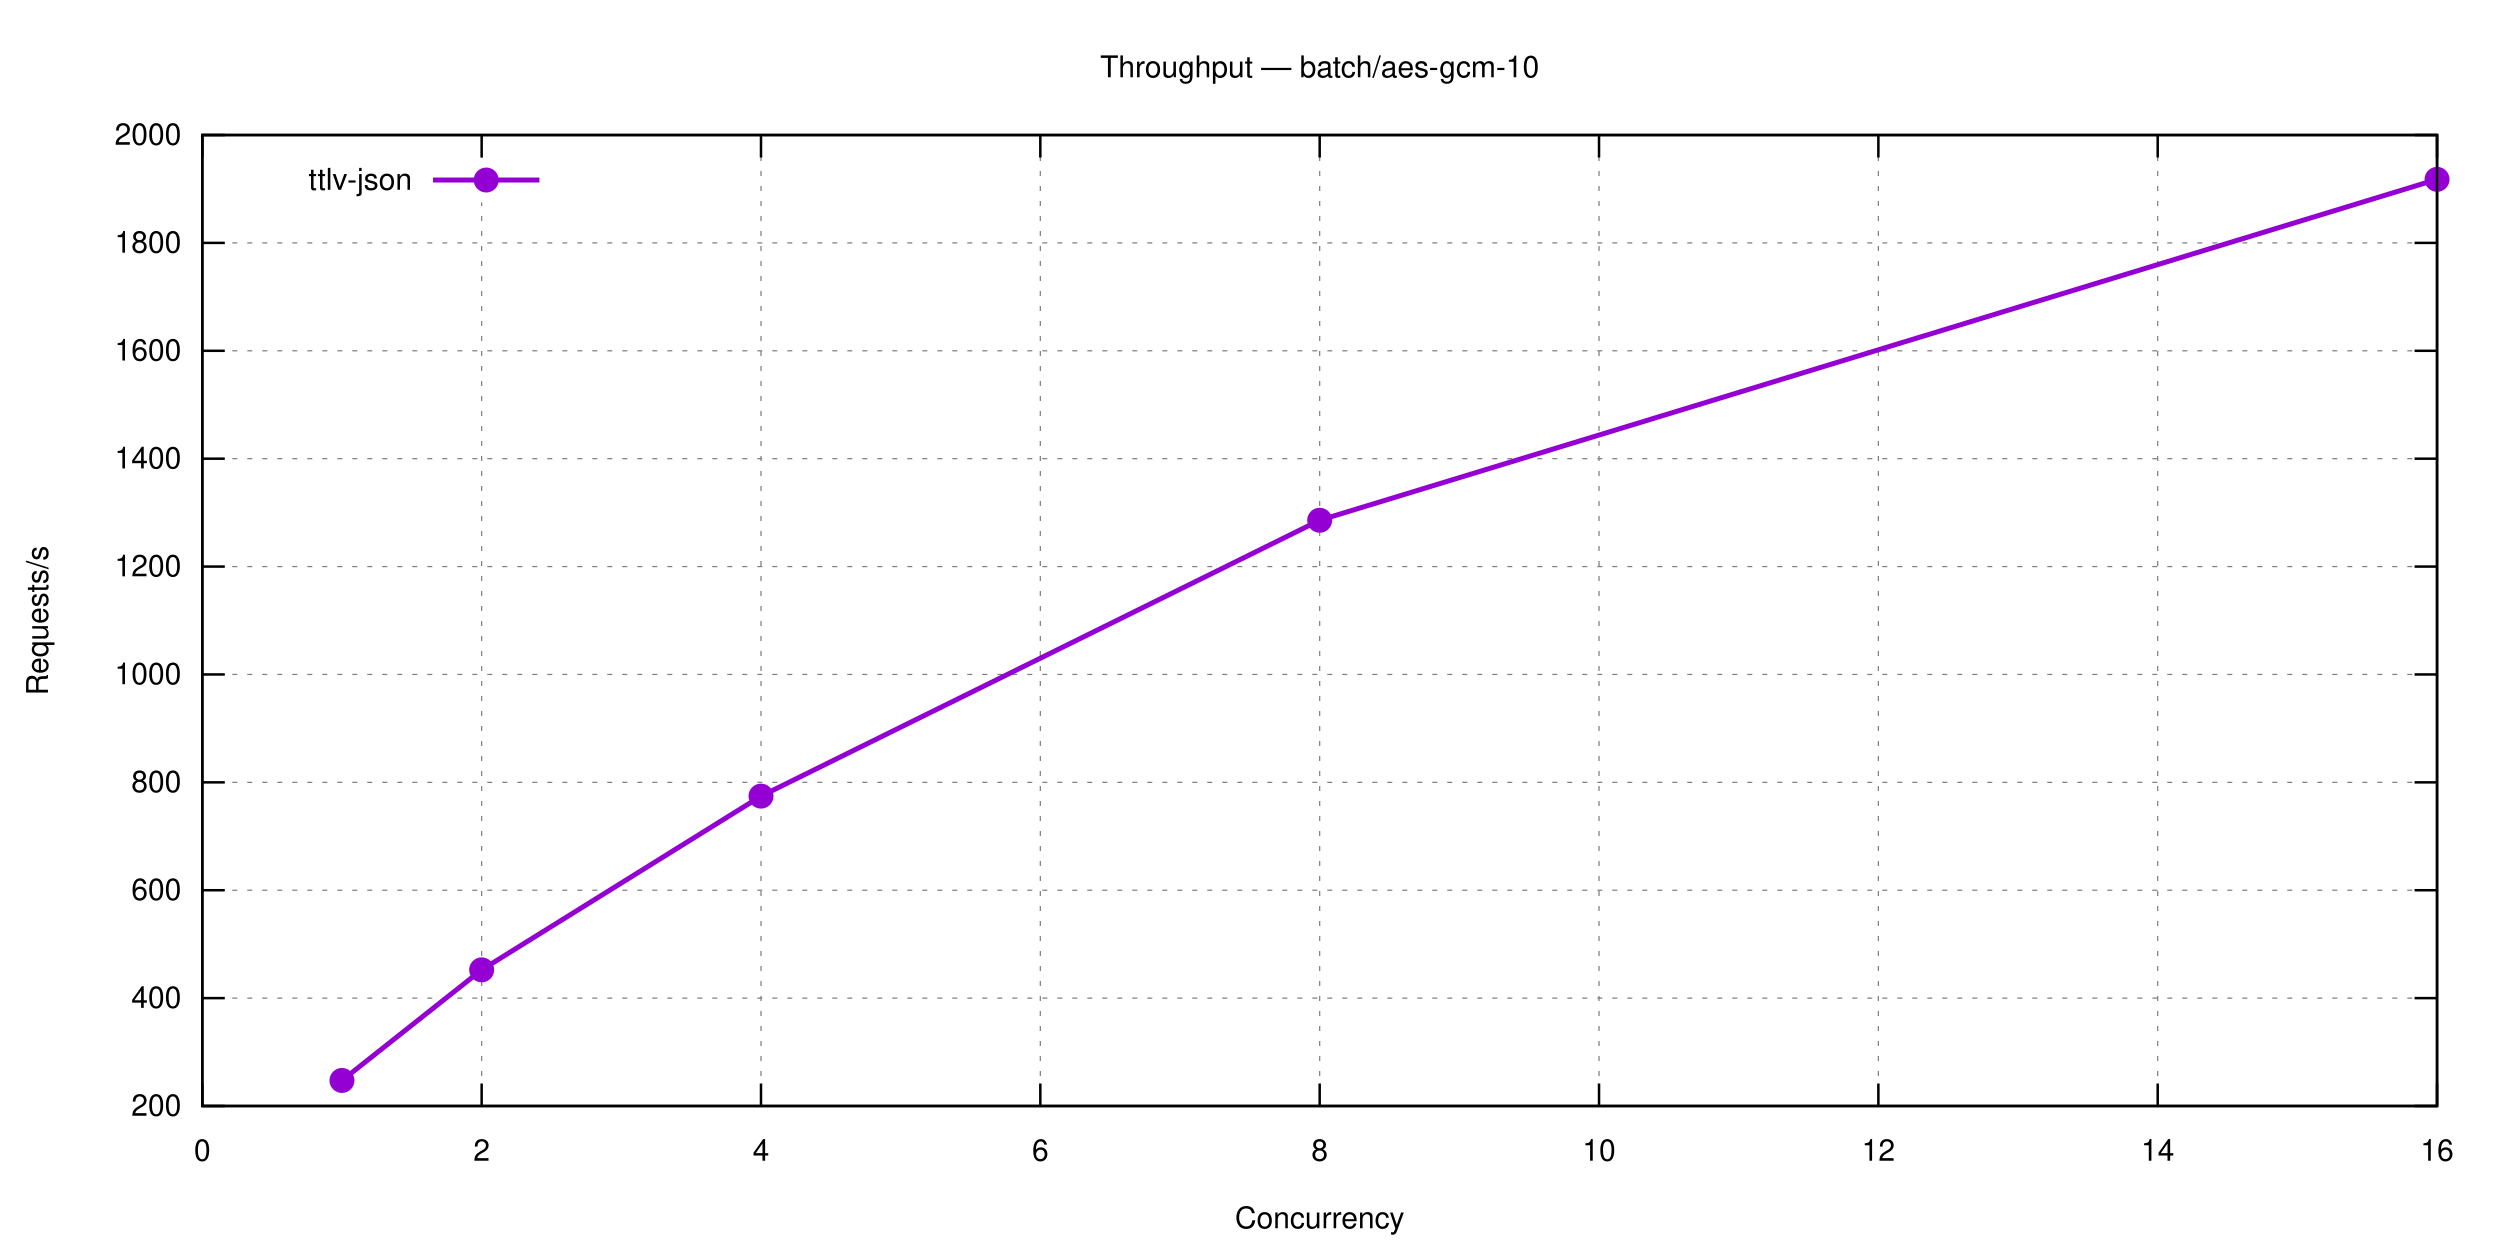
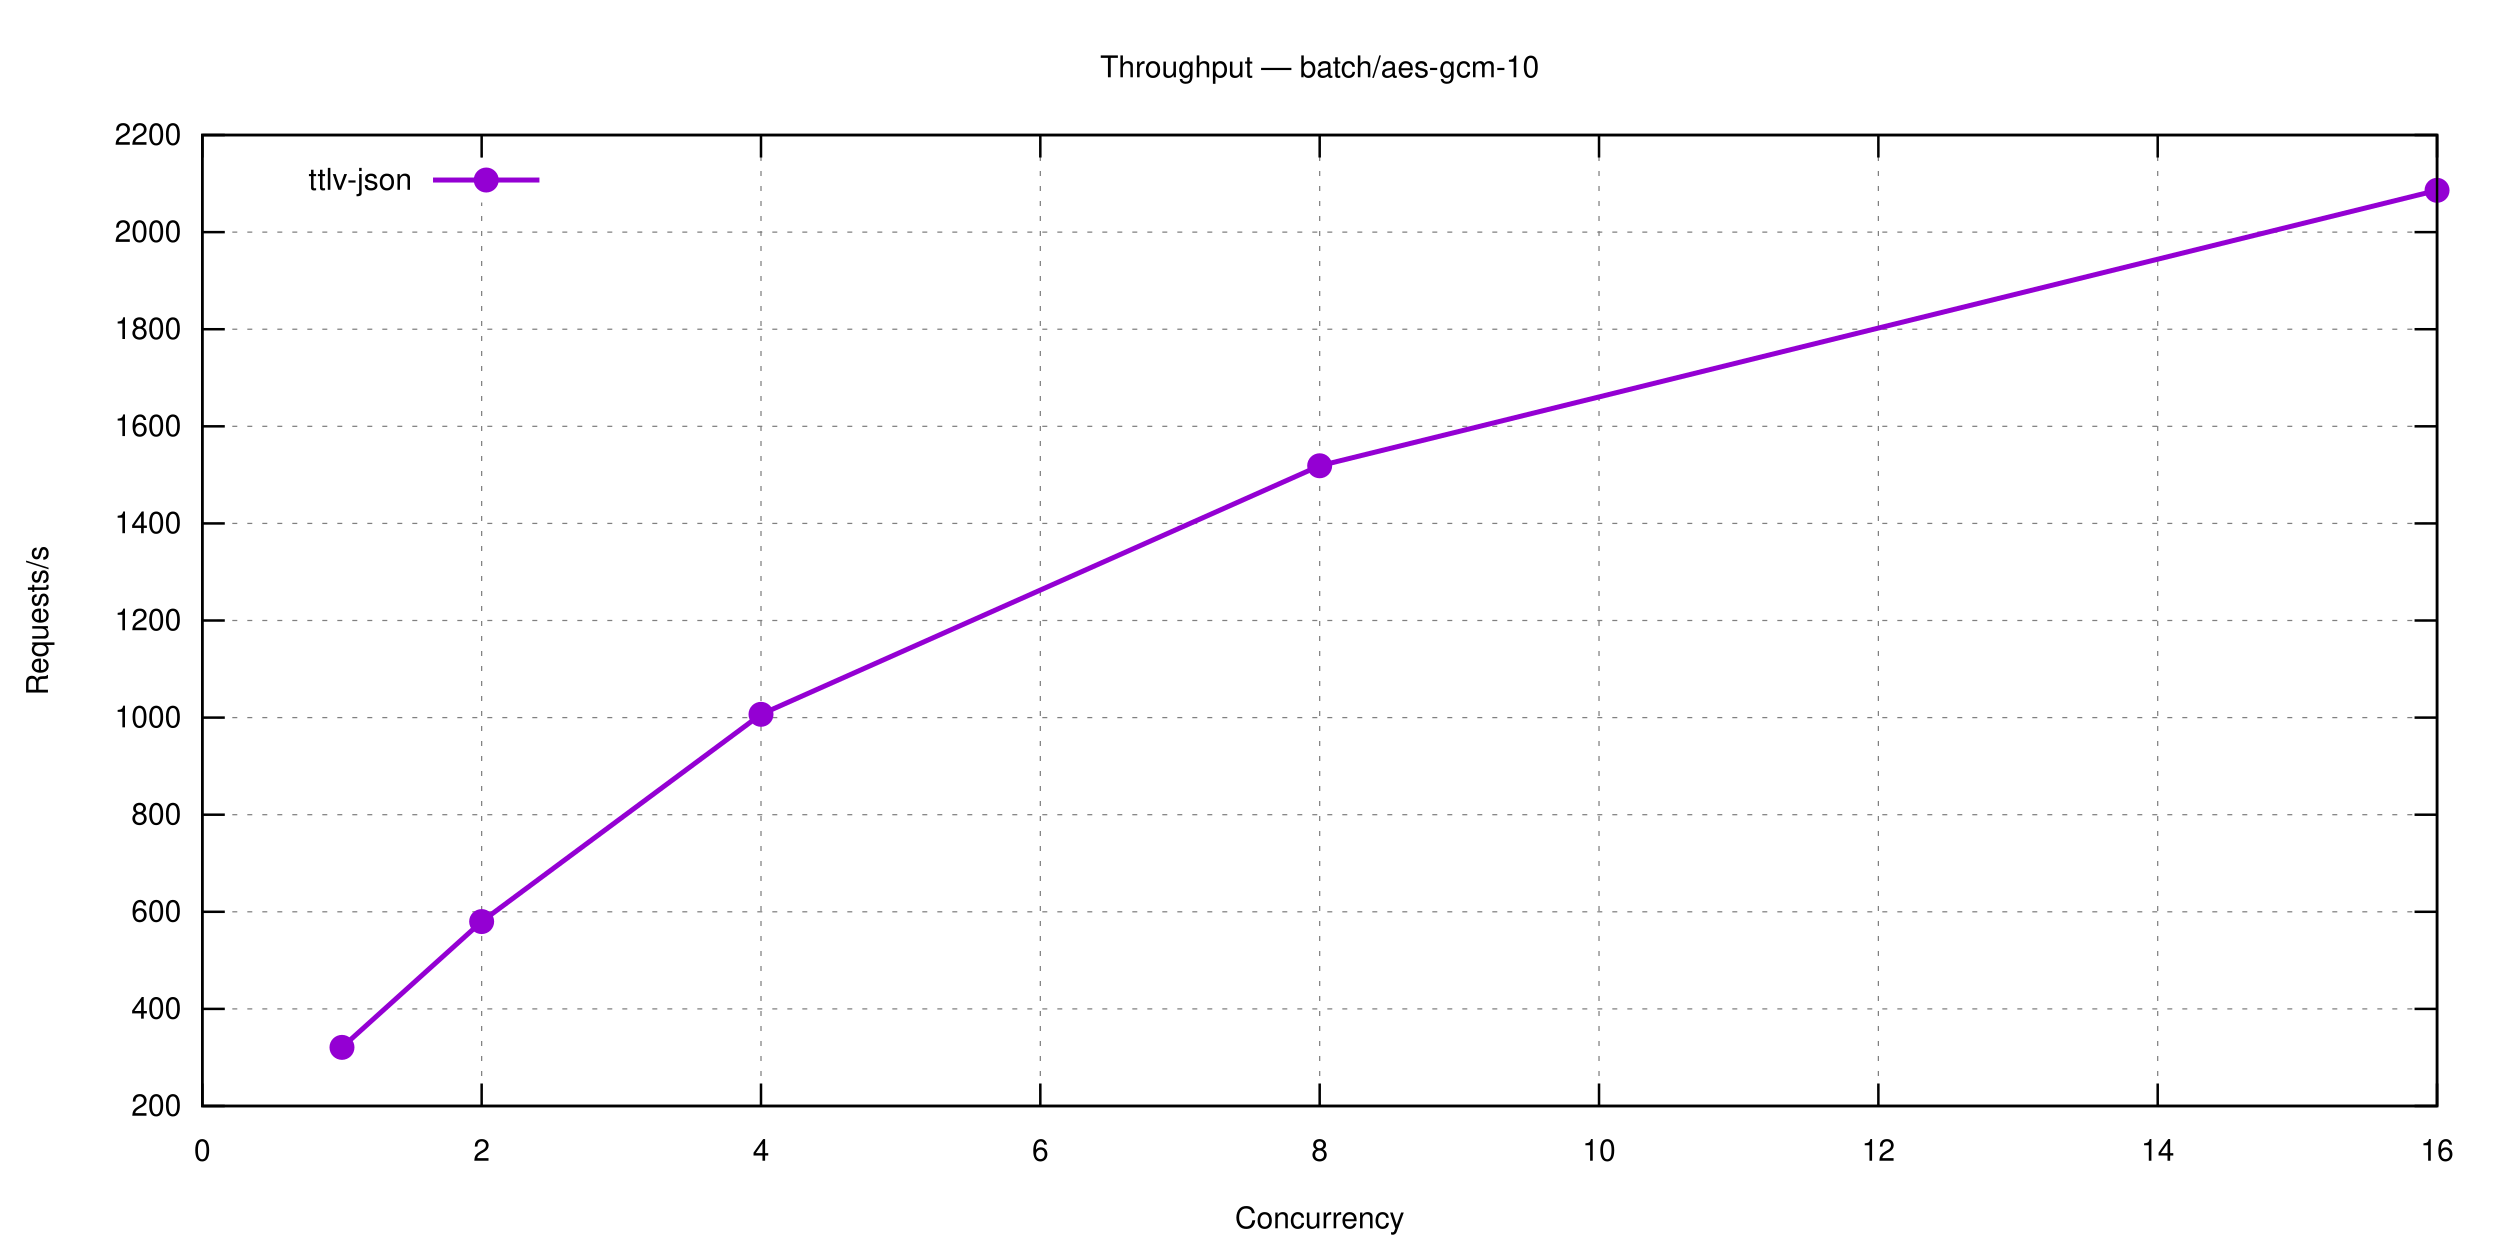
<svg xmlns="http://www.w3.org/2000/svg" xmlns:xlink="http://www.w3.org/1999/xlink" width="1000" height="500" viewBox="0 0 1000 500">
  <g id="gnuplot_canvas">
    <rect x="0" y="0" width="1000" height="500" fill="none" />
    <defs>
      <circle id="gpDot" r="0.5" stroke-width="0.5" stroke="currentColor" />
      <path id="gpPt0" stroke-width="0.222" stroke="currentColor" d="M-1,0 h2 M0,-1 v2" />
      <path id="gpPt1" stroke-width="0.222" stroke="currentColor" d="M-1,-1 L1,1 M1,-1 L-1,1" />
      <path id="gpPt2" stroke-width="0.222" stroke="currentColor" d="M-1,0 L1,0 M0,-1 L0,1 M-1,-1 L1,1 M-1,1 L1,-1" />
      <rect id="gpPt3" stroke-width="0.222" stroke="currentColor" x="-1" y="-1" width="2" height="2" />
      <rect id="gpPt4" stroke-width="0.222" stroke="currentColor" fill="currentColor" x="-1" y="-1" width="2" height="2" />
      <circle id="gpPt5" stroke-width="0.222" stroke="currentColor" cx="0" cy="0" r="1" />
      <use xlink:href="#gpPt5" id="gpPt6" fill="currentColor" stroke="none" />
      <path id="gpPt7" stroke-width="0.222" stroke="currentColor" d="M0,-1.33 L-1.33,0.67 L1.33,0.67 z" />
      <use xlink:href="#gpPt7" id="gpPt8" fill="currentColor" stroke="none" />
      <use xlink:href="#gpPt7" id="gpPt9" stroke="currentColor" transform="rotate(180)" />
      <use xlink:href="#gpPt9" id="gpPt10" fill="currentColor" stroke="none" />
      <use xlink:href="#gpPt3" id="gpPt11" stroke="currentColor" transform="rotate(45)" />
      <use xlink:href="#gpPt11" id="gpPt12" fill="currentColor" stroke="none" />
      <path id="gpPt13" stroke-width="0.222" stroke="currentColor" d="M0,1.330 L1.265,0.411 L0.782,-1.067 L-0.782,-1.076 L-1.265,0.411 z" />
      <use xlink:href="#gpPt13" id="gpPt14" fill="currentColor" stroke="none" />
      <filter id="textbox" filterUnits="objectBoundingBox" x="0" y="0" height="1" width="1">
        <feFlood flood-color="white" flood-opacity="1" result="bgnd" />
        <feComposite in="SourceGraphic" in2="bgnd" operator="atop" />
      </filter>
      <filter id="greybox" filterUnits="objectBoundingBox" x="0" y="0" height="1" width="1">
        <feFlood flood-color="lightgrey" flood-opacity="1" result="grey" />
        <feComposite in="SourceGraphic" in2="grey" operator="atop" />
      </filter>
    </defs>
    <g fill="none" color="white" stroke="currentColor" stroke-width="1.00" stroke-linecap="butt" stroke-linejoin="miter">
</g>
    <g fill="none" color="black" stroke="currentColor" stroke-width="1.00" stroke-linecap="butt" stroke-linejoin="miter">
</g>
    <g fill="none" color="black" stroke="black" stroke-width="0.50" stroke-linecap="butt" stroke-linejoin="miter">
</g>
    <g fill="none" color="gray" stroke="currentColor" stroke-width="0.50" stroke-linecap="butt" stroke-linejoin="miter">
      <path stroke="gray" stroke-dasharray="2,4" class="gridline" d="M80.92,442.40 L974.82,442.40  " />
    </g>
    <g fill="none" color="gray" stroke="gray" stroke-width="1.00" stroke-linecap="butt" stroke-linejoin="miter">
</g>
    <g fill="none" color="black" stroke="currentColor" stroke-width="1.00" stroke-linecap="butt" stroke-linejoin="miter">
      <path stroke="black" d="M80.92,442.40 L89.92,442.40 M974.82,442.40 L965.82,442.40  " />
      <g transform="translate(72.53,446.30)" stroke="none" fill="black" font-family="Helvetica" font-size="12.00" text-anchor="end">
        <text>
          <tspan font-family="Helvetica"> 200</tspan>
        </text>
      </g>
    </g>
    <g fill="none" color="black" stroke="currentColor" stroke-width="1.00" stroke-linecap="butt" stroke-linejoin="miter">
</g>
    <g fill="none" color="black" stroke="black" stroke-width="0.50" stroke-linecap="butt" stroke-linejoin="miter">
</g>
    <g fill="none" color="gray" stroke="currentColor" stroke-width="0.50" stroke-linecap="butt" stroke-linejoin="miter">
-       <path stroke="gray" stroke-dasharray="2,4" class="gridline" d="M80.92,399.25 L974.82,399.25  " />
-     </g>
-     <g fill="none" color="gray" stroke="gray" stroke-width="1.00" stroke-linecap="butt" stroke-linejoin="miter">
- </g>
-     <g fill="none" color="black" stroke="currentColor" stroke-width="1.00" stroke-linecap="butt" stroke-linejoin="miter">
-       <path stroke="black" d="M80.92,399.25 L89.92,399.25 M974.82,399.25 L965.82,399.25  " />
-       <g transform="translate(72.53,403.15)" stroke="none" fill="black" font-family="Helvetica" font-size="12.00" text-anchor="end">
+       <path stroke="gray" stroke-dasharray="2,4" class="gridline" d="M80.92,403.56 L974.82,403.56  " />
+     </g>
+     <g fill="none" color="gray" stroke="gray" stroke-width="1.00" stroke-linecap="butt" stroke-linejoin="miter">
+ </g>
+     <g fill="none" color="black" stroke="currentColor" stroke-width="1.00" stroke-linecap="butt" stroke-linejoin="miter">
+       <path stroke="black" d="M80.92,403.56 L89.92,403.56 M974.82,403.56 L965.82,403.56  " />
+       <g transform="translate(72.53,407.46)" stroke="none" fill="black" font-family="Helvetica" font-size="12.00" text-anchor="end">
        <text>
          <tspan font-family="Helvetica"> 400</tspan>
        </text>
      </g>
    </g>
    <g fill="none" color="black" stroke="currentColor" stroke-width="1.00" stroke-linecap="butt" stroke-linejoin="miter">
</g>
    <g fill="none" color="black" stroke="black" stroke-width="0.50" stroke-linecap="butt" stroke-linejoin="miter">
</g>
    <g fill="none" color="gray" stroke="currentColor" stroke-width="0.50" stroke-linecap="butt" stroke-linejoin="miter">
-       <path stroke="gray" stroke-dasharray="2,4" class="gridline" d="M80.92,356.09 L974.82,356.09  " />
-     </g>
-     <g fill="none" color="gray" stroke="gray" stroke-width="1.00" stroke-linecap="butt" stroke-linejoin="miter">
- </g>
-     <g fill="none" color="black" stroke="currentColor" stroke-width="1.00" stroke-linecap="butt" stroke-linejoin="miter">
-       <path stroke="black" d="M80.92,356.09 L89.92,356.09 M974.82,356.09 L965.82,356.09  " />
-       <g transform="translate(72.53,359.99)" stroke="none" fill="black" font-family="Helvetica" font-size="12.00" text-anchor="end">
+       <path stroke="gray" stroke-dasharray="2,4" class="gridline" d="M80.92,364.72 L974.82,364.72  " />
+     </g>
+     <g fill="none" color="gray" stroke="gray" stroke-width="1.00" stroke-linecap="butt" stroke-linejoin="miter">
+ </g>
+     <g fill="none" color="black" stroke="currentColor" stroke-width="1.00" stroke-linecap="butt" stroke-linejoin="miter">
+       <path stroke="black" d="M80.92,364.72 L89.92,364.72 M974.82,364.72 L965.82,364.72  " />
+       <g transform="translate(72.53,368.62)" stroke="none" fill="black" font-family="Helvetica" font-size="12.00" text-anchor="end">
        <text>
          <tspan font-family="Helvetica"> 600</tspan>
        </text>
      </g>
    </g>
    <g fill="none" color="black" stroke="currentColor" stroke-width="1.00" stroke-linecap="butt" stroke-linejoin="miter">
</g>
    <g fill="none" color="black" stroke="black" stroke-width="0.50" stroke-linecap="butt" stroke-linejoin="miter">
</g>
    <g fill="none" color="gray" stroke="currentColor" stroke-width="0.50" stroke-linecap="butt" stroke-linejoin="miter">
-       <path stroke="gray" stroke-dasharray="2,4" class="gridline" d="M80.92,312.94 L974.82,312.94  " />
-     </g>
-     <g fill="none" color="gray" stroke="gray" stroke-width="1.00" stroke-linecap="butt" stroke-linejoin="miter">
- </g>
-     <g fill="none" color="black" stroke="currentColor" stroke-width="1.00" stroke-linecap="butt" stroke-linejoin="miter">
-       <path stroke="black" d="M80.92,312.94 L89.92,312.94 M974.82,312.94 L965.82,312.94  " />
-       <g transform="translate(72.53,316.84)" stroke="none" fill="black" font-family="Helvetica" font-size="12.00" text-anchor="end">
+       <path stroke="gray" stroke-dasharray="2,4" class="gridline" d="M80.92,325.88 L974.82,325.88  " />
+     </g>
+     <g fill="none" color="gray" stroke="gray" stroke-width="1.00" stroke-linecap="butt" stroke-linejoin="miter">
+ </g>
+     <g fill="none" color="black" stroke="currentColor" stroke-width="1.00" stroke-linecap="butt" stroke-linejoin="miter">
+       <path stroke="black" d="M80.92,325.88 L89.92,325.88 M974.82,325.88 L965.82,325.88  " />
+       <g transform="translate(72.53,329.78)" stroke="none" fill="black" font-family="Helvetica" font-size="12.00" text-anchor="end">
        <text>
          <tspan font-family="Helvetica"> 800</tspan>
        </text>
      </g>
    </g>
    <g fill="none" color="black" stroke="currentColor" stroke-width="1.00" stroke-linecap="butt" stroke-linejoin="miter">
</g>
    <g fill="none" color="black" stroke="black" stroke-width="0.50" stroke-linecap="butt" stroke-linejoin="miter">
</g>
    <g fill="none" color="gray" stroke="currentColor" stroke-width="0.50" stroke-linecap="butt" stroke-linejoin="miter">
-       <path stroke="gray" stroke-dasharray="2,4" class="gridline" d="M80.92,269.78 L974.82,269.78  " />
-     </g>
-     <g fill="none" color="gray" stroke="gray" stroke-width="1.00" stroke-linecap="butt" stroke-linejoin="miter">
- </g>
-     <g fill="none" color="black" stroke="currentColor" stroke-width="1.00" stroke-linecap="butt" stroke-linejoin="miter">
-       <path stroke="black" d="M80.92,269.78 L89.92,269.78 M974.82,269.78 L965.82,269.78  " />
-       <g transform="translate(72.53,273.68)" stroke="none" fill="black" font-family="Helvetica" font-size="12.00" text-anchor="end">
+       <path stroke="gray" stroke-dasharray="2,4" class="gridline" d="M80.92,287.04 L974.82,287.04  " />
+     </g>
+     <g fill="none" color="gray" stroke="gray" stroke-width="1.00" stroke-linecap="butt" stroke-linejoin="miter">
+ </g>
+     <g fill="none" color="black" stroke="currentColor" stroke-width="1.00" stroke-linecap="butt" stroke-linejoin="miter">
+       <path stroke="black" d="M80.92,287.04 L89.92,287.04 M974.82,287.04 L965.82,287.04  " />
+       <g transform="translate(72.53,290.94)" stroke="none" fill="black" font-family="Helvetica" font-size="12.00" text-anchor="end">
        <text>
          <tspan font-family="Helvetica"> 1000</tspan>
        </text>
      </g>
    </g>
    <g fill="none" color="black" stroke="currentColor" stroke-width="1.00" stroke-linecap="butt" stroke-linejoin="miter">
</g>
    <g fill="none" color="black" stroke="black" stroke-width="0.50" stroke-linecap="butt" stroke-linejoin="miter">
</g>
    <g fill="none" color="gray" stroke="currentColor" stroke-width="0.50" stroke-linecap="butt" stroke-linejoin="miter">
-       <path stroke="gray" stroke-dasharray="2,4" class="gridline" d="M80.92,226.63 L974.82,226.63  " />
-     </g>
-     <g fill="none" color="gray" stroke="gray" stroke-width="1.00" stroke-linecap="butt" stroke-linejoin="miter">
- </g>
-     <g fill="none" color="black" stroke="currentColor" stroke-width="1.00" stroke-linecap="butt" stroke-linejoin="miter">
-       <path stroke="black" d="M80.92,226.63 L89.92,226.63 M974.82,226.63 L965.82,226.63  " />
-       <g transform="translate(72.53,230.53)" stroke="none" fill="black" font-family="Helvetica" font-size="12.00" text-anchor="end">
+       <path stroke="gray" stroke-dasharray="2,4" class="gridline" d="M80.92,248.20 L974.82,248.20  " />
+     </g>
+     <g fill="none" color="gray" stroke="gray" stroke-width="1.00" stroke-linecap="butt" stroke-linejoin="miter">
+ </g>
+     <g fill="none" color="black" stroke="currentColor" stroke-width="1.00" stroke-linecap="butt" stroke-linejoin="miter">
+       <path stroke="black" d="M80.92,248.20 L89.92,248.20 M974.82,248.20 L965.82,248.20  " />
+       <g transform="translate(72.53,252.10)" stroke="none" fill="black" font-family="Helvetica" font-size="12.00" text-anchor="end">
        <text>
          <tspan font-family="Helvetica"> 1200</tspan>
        </text>
      </g>
    </g>
    <g fill="none" color="black" stroke="currentColor" stroke-width="1.00" stroke-linecap="butt" stroke-linejoin="miter">
</g>
    <g fill="none" color="black" stroke="black" stroke-width="0.50" stroke-linecap="butt" stroke-linejoin="miter">
</g>
    <g fill="none" color="gray" stroke="currentColor" stroke-width="0.50" stroke-linecap="butt" stroke-linejoin="miter">
-       <path stroke="gray" stroke-dasharray="2,4" class="gridline" d="M80.92,183.47 L974.82,183.47  " />
-     </g>
-     <g fill="none" color="gray" stroke="gray" stroke-width="1.00" stroke-linecap="butt" stroke-linejoin="miter">
- </g>
-     <g fill="none" color="black" stroke="currentColor" stroke-width="1.00" stroke-linecap="butt" stroke-linejoin="miter">
-       <path stroke="black" d="M80.92,183.47 L89.92,183.47 M974.82,183.47 L965.82,183.47  " />
-       <g transform="translate(72.53,187.37)" stroke="none" fill="black" font-family="Helvetica" font-size="12.00" text-anchor="end">
+       <path stroke="gray" stroke-dasharray="2,4" class="gridline" d="M80.92,209.37 L974.82,209.37  " />
+     </g>
+     <g fill="none" color="gray" stroke="gray" stroke-width="1.00" stroke-linecap="butt" stroke-linejoin="miter">
+ </g>
+     <g fill="none" color="black" stroke="currentColor" stroke-width="1.00" stroke-linecap="butt" stroke-linejoin="miter">
+       <path stroke="black" d="M80.92,209.37 L89.92,209.37 M974.82,209.37 L965.82,209.37  " />
+       <g transform="translate(72.53,213.27)" stroke="none" fill="black" font-family="Helvetica" font-size="12.00" text-anchor="end">
        <text>
          <tspan font-family="Helvetica"> 1400</tspan>
        </text>
      </g>
    </g>
    <g fill="none" color="black" stroke="currentColor" stroke-width="1.00" stroke-linecap="butt" stroke-linejoin="miter">
</g>
    <g fill="none" color="black" stroke="black" stroke-width="0.50" stroke-linecap="butt" stroke-linejoin="miter">
</g>
    <g fill="none" color="gray" stroke="currentColor" stroke-width="0.50" stroke-linecap="butt" stroke-linejoin="miter">
-       <path stroke="gray" stroke-dasharray="2,4" class="gridline" d="M80.92,140.32 L974.82,140.32  " />
-     </g>
-     <g fill="none" color="gray" stroke="gray" stroke-width="1.00" stroke-linecap="butt" stroke-linejoin="miter">
- </g>
-     <g fill="none" color="black" stroke="currentColor" stroke-width="1.00" stroke-linecap="butt" stroke-linejoin="miter">
-       <path stroke="black" d="M80.92,140.32 L89.92,140.32 M974.82,140.32 L965.82,140.32  " />
-       <g transform="translate(72.53,144.22)" stroke="none" fill="black" font-family="Helvetica" font-size="12.00" text-anchor="end">
+       <path stroke="gray" stroke-dasharray="2,4" class="gridline" d="M80.92,170.53 L974.82,170.53  " />
+     </g>
+     <g fill="none" color="gray" stroke="gray" stroke-width="1.00" stroke-linecap="butt" stroke-linejoin="miter">
+ </g>
+     <g fill="none" color="black" stroke="currentColor" stroke-width="1.00" stroke-linecap="butt" stroke-linejoin="miter">
+       <path stroke="black" d="M80.92,170.53 L89.92,170.53 M974.82,170.53 L965.82,170.53  " />
+       <g transform="translate(72.53,174.43)" stroke="none" fill="black" font-family="Helvetica" font-size="12.00" text-anchor="end">
        <text>
          <tspan font-family="Helvetica"> 1600</tspan>
        </text>
      </g>
    </g>
    <g fill="none" color="black" stroke="currentColor" stroke-width="1.00" stroke-linecap="butt" stroke-linejoin="miter">
</g>
    <g fill="none" color="black" stroke="black" stroke-width="0.50" stroke-linecap="butt" stroke-linejoin="miter">
</g>
    <g fill="none" color="gray" stroke="currentColor" stroke-width="0.50" stroke-linecap="butt" stroke-linejoin="miter">
-       <path stroke="gray" stroke-dasharray="2,4" class="gridline" d="M80.92,97.16 L974.82,97.16  " />
-     </g>
-     <g fill="none" color="gray" stroke="gray" stroke-width="1.00" stroke-linecap="butt" stroke-linejoin="miter">
- </g>
-     <g fill="none" color="black" stroke="currentColor" stroke-width="1.00" stroke-linecap="butt" stroke-linejoin="miter">
-       <path stroke="black" d="M80.92,97.16 L89.92,97.16 M974.82,97.16 L965.82,97.16  " />
-       <g transform="translate(72.53,101.06)" stroke="none" fill="black" font-family="Helvetica" font-size="12.00" text-anchor="end">
+       <path stroke="gray" stroke-dasharray="2,4" class="gridline" d="M80.92,131.69 L974.82,131.69  " />
+     </g>
+     <g fill="none" color="gray" stroke="gray" stroke-width="1.00" stroke-linecap="butt" stroke-linejoin="miter">
+ </g>
+     <g fill="none" color="black" stroke="currentColor" stroke-width="1.00" stroke-linecap="butt" stroke-linejoin="miter">
+       <path stroke="black" d="M80.92,131.69 L89.92,131.69 M974.82,131.69 L965.82,131.69  " />
+       <g transform="translate(72.53,135.59)" stroke="none" fill="black" font-family="Helvetica" font-size="12.00" text-anchor="end">
        <text>
          <tspan font-family="Helvetica"> 1800</tspan>
+         </text>
+       </g>
+     </g>
+     <g fill="none" color="black" stroke="currentColor" stroke-width="1.00" stroke-linecap="butt" stroke-linejoin="miter">
+ </g>
+     <g fill="none" color="black" stroke="black" stroke-width="0.50" stroke-linecap="butt" stroke-linejoin="miter">
+ </g>
+     <g fill="none" color="gray" stroke="currentColor" stroke-width="0.50" stroke-linecap="butt" stroke-linejoin="miter">
+       <path stroke="gray" stroke-dasharray="2,4" class="gridline" d="M80.92,92.85 L974.82,92.85  " />
+     </g>
+     <g fill="none" color="gray" stroke="gray" stroke-width="1.00" stroke-linecap="butt" stroke-linejoin="miter">
+ </g>
+     <g fill="none" color="black" stroke="currentColor" stroke-width="1.00" stroke-linecap="butt" stroke-linejoin="miter">
+       <path stroke="black" d="M80.92,92.85 L89.92,92.85 M974.82,92.85 L965.82,92.85  " />
+       <g transform="translate(72.53,96.75)" stroke="none" fill="black" font-family="Helvetica" font-size="12.00" text-anchor="end">
+         <text>
+           <tspan font-family="Helvetica"> 2000</tspan>
        </text>
      </g>
    </g>
    <g fill="none" color="black" stroke="currentColor" stroke-width="1.00" stroke-linecap="butt" stroke-linejoin="miter">
</g>
    <g fill="none" color="black" stroke="black" stroke-width="0.50" stroke-linecap="butt" stroke-linejoin="miter">
</g>
    <g fill="none" color="gray" stroke="currentColor" stroke-width="0.50" stroke-linecap="butt" stroke-linejoin="miter">
      <path stroke="gray" stroke-dasharray="2,4" class="gridline" d="M80.92,54.01 L974.82,54.01  " />
    </g>
    <g fill="none" color="gray" stroke="gray" stroke-width="1.00" stroke-linecap="butt" stroke-linejoin="miter">
</g>
    <g fill="none" color="black" stroke="currentColor" stroke-width="1.00" stroke-linecap="butt" stroke-linejoin="miter">
      <path stroke="black" d="M80.92,54.01 L89.92,54.01 M974.82,54.01 L965.82,54.01  " />
      <g transform="translate(72.53,57.91)" stroke="none" fill="black" font-family="Helvetica" font-size="12.00" text-anchor="end">
        <text>
-           <tspan font-family="Helvetica"> 2000</tspan>
+           <tspan font-family="Helvetica"> 2200</tspan>
        </text>
      </g>
    </g>
    <g fill="none" color="black" stroke="currentColor" stroke-width="1.00" stroke-linecap="butt" stroke-linejoin="miter">
</g>
    <g fill="none" color="black" stroke="black" stroke-width="0.50" stroke-linecap="butt" stroke-linejoin="miter">
</g>
    <g fill="none" color="gray" stroke="currentColor" stroke-width="0.50" stroke-linecap="butt" stroke-linejoin="miter">
      <path stroke="gray" stroke-dasharray="2,4" class="gridline" d="M80.92,442.40 L80.92,54.01  " />
    </g>
    <g fill="none" color="gray" stroke="gray" stroke-width="1.00" stroke-linecap="butt" stroke-linejoin="miter">
</g>
    <g fill="none" color="black" stroke="currentColor" stroke-width="1.00" stroke-linecap="butt" stroke-linejoin="miter">
      <path stroke="black" d="M80.92,442.40 L80.92,433.40 M80.92,54.01 L80.92,63.01  " />
      <g transform="translate(80.92,464.30)" stroke="none" fill="black" font-family="Helvetica" font-size="12.00" text-anchor="middle">
        <text>
          <tspan font-family="Helvetica"> 0</tspan>
        </text>
      </g>
    </g>
    <g fill="none" color="black" stroke="currentColor" stroke-width="1.00" stroke-linecap="butt" stroke-linejoin="miter">
</g>
    <g fill="none" color="black" stroke="black" stroke-width="0.50" stroke-linecap="butt" stroke-linejoin="miter">
</g>
    <g fill="none" color="gray" stroke="currentColor" stroke-width="0.50" stroke-linecap="butt" stroke-linejoin="miter">
      <path stroke="gray" stroke-dasharray="2,4" class="gridline" d="M192.66,442.40 L192.66,81.01 M192.66,63.01 L192.66,54.01  " />
    </g>
    <g fill="none" color="gray" stroke="gray" stroke-width="1.00" stroke-linecap="butt" stroke-linejoin="miter">
</g>
    <g fill="none" color="black" stroke="currentColor" stroke-width="1.00" stroke-linecap="butt" stroke-linejoin="miter">
      <path stroke="black" d="M192.66,442.40 L192.66,433.40 M192.66,54.01 L192.66,63.01  " />
      <g transform="translate(192.66,464.30)" stroke="none" fill="black" font-family="Helvetica" font-size="12.00" text-anchor="middle">
        <text>
          <tspan font-family="Helvetica"> 2</tspan>
        </text>
      </g>
    </g>
    <g fill="none" color="black" stroke="currentColor" stroke-width="1.00" stroke-linecap="butt" stroke-linejoin="miter">
</g>
    <g fill="none" color="black" stroke="black" stroke-width="0.50" stroke-linecap="butt" stroke-linejoin="miter">
</g>
    <g fill="none" color="gray" stroke="currentColor" stroke-width="0.50" stroke-linecap="butt" stroke-linejoin="miter">
      <path stroke="gray" stroke-dasharray="2,4" class="gridline" d="M304.40,442.40 L304.40,54.01  " />
    </g>
    <g fill="none" color="gray" stroke="gray" stroke-width="1.00" stroke-linecap="butt" stroke-linejoin="miter">
</g>
    <g fill="none" color="black" stroke="currentColor" stroke-width="1.00" stroke-linecap="butt" stroke-linejoin="miter">
      <path stroke="black" d="M304.40,442.40 L304.40,433.40 M304.40,54.01 L304.40,63.01  " />
      <g transform="translate(304.40,464.30)" stroke="none" fill="black" font-family="Helvetica" font-size="12.00" text-anchor="middle">
        <text>
          <tspan font-family="Helvetica"> 4</tspan>
        </text>
      </g>
    </g>
    <g fill="none" color="black" stroke="currentColor" stroke-width="1.00" stroke-linecap="butt" stroke-linejoin="miter">
</g>
    <g fill="none" color="black" stroke="black" stroke-width="0.50" stroke-linecap="butt" stroke-linejoin="miter">
</g>
    <g fill="none" color="gray" stroke="currentColor" stroke-width="0.50" stroke-linecap="butt" stroke-linejoin="miter">
      <path stroke="gray" stroke-dasharray="2,4" class="gridline" d="M416.13,442.40 L416.13,54.01  " />
    </g>
    <g fill="none" color="gray" stroke="gray" stroke-width="1.00" stroke-linecap="butt" stroke-linejoin="miter">
</g>
    <g fill="none" color="black" stroke="currentColor" stroke-width="1.00" stroke-linecap="butt" stroke-linejoin="miter">
      <path stroke="black" d="M416.13,442.40 L416.13,433.40 M416.13,54.01 L416.13,63.01  " />
      <g transform="translate(416.13,464.30)" stroke="none" fill="black" font-family="Helvetica" font-size="12.00" text-anchor="middle">
        <text>
          <tspan font-family="Helvetica"> 6</tspan>
        </text>
      </g>
    </g>
    <g fill="none" color="black" stroke="currentColor" stroke-width="1.00" stroke-linecap="butt" stroke-linejoin="miter">
</g>
    <g fill="none" color="black" stroke="black" stroke-width="0.50" stroke-linecap="butt" stroke-linejoin="miter">
</g>
    <g fill="none" color="gray" stroke="currentColor" stroke-width="0.50" stroke-linecap="butt" stroke-linejoin="miter">
      <path stroke="gray" stroke-dasharray="2,4" class="gridline" d="M527.87,442.40 L527.87,54.01  " />
    </g>
    <g fill="none" color="gray" stroke="gray" stroke-width="1.00" stroke-linecap="butt" stroke-linejoin="miter">
</g>
    <g fill="none" color="black" stroke="currentColor" stroke-width="1.00" stroke-linecap="butt" stroke-linejoin="miter">
      <path stroke="black" d="M527.87,442.40 L527.87,433.40 M527.87,54.01 L527.87,63.01  " />
      <g transform="translate(527.87,464.30)" stroke="none" fill="black" font-family="Helvetica" font-size="12.00" text-anchor="middle">
        <text>
          <tspan font-family="Helvetica"> 8</tspan>
        </text>
      </g>
    </g>
    <g fill="none" color="black" stroke="currentColor" stroke-width="1.00" stroke-linecap="butt" stroke-linejoin="miter">
</g>
    <g fill="none" color="black" stroke="black" stroke-width="0.50" stroke-linecap="butt" stroke-linejoin="miter">
</g>
    <g fill="none" color="gray" stroke="currentColor" stroke-width="0.50" stroke-linecap="butt" stroke-linejoin="miter">
      <path stroke="gray" stroke-dasharray="2,4" class="gridline" d="M639.61,442.40 L639.61,54.01  " />
    </g>
    <g fill="none" color="gray" stroke="gray" stroke-width="1.00" stroke-linecap="butt" stroke-linejoin="miter">
</g>
    <g fill="none" color="black" stroke="currentColor" stroke-width="1.00" stroke-linecap="butt" stroke-linejoin="miter">
      <path stroke="black" d="M639.61,442.40 L639.61,433.40 M639.61,54.01 L639.61,63.01  " />
      <g transform="translate(639.61,464.30)" stroke="none" fill="black" font-family="Helvetica" font-size="12.00" text-anchor="middle">
        <text>
          <tspan font-family="Helvetica"> 10</tspan>
        </text>
      </g>
    </g>
    <g fill="none" color="black" stroke="currentColor" stroke-width="1.00" stroke-linecap="butt" stroke-linejoin="miter">
</g>
    <g fill="none" color="black" stroke="black" stroke-width="0.50" stroke-linecap="butt" stroke-linejoin="miter">
</g>
    <g fill="none" color="gray" stroke="currentColor" stroke-width="0.50" stroke-linecap="butt" stroke-linejoin="miter">
      <path stroke="gray" stroke-dasharray="2,4" class="gridline" d="M751.35,442.40 L751.35,54.01  " />
    </g>
    <g fill="none" color="gray" stroke="gray" stroke-width="1.00" stroke-linecap="butt" stroke-linejoin="miter">
</g>
    <g fill="none" color="black" stroke="currentColor" stroke-width="1.00" stroke-linecap="butt" stroke-linejoin="miter">
      <path stroke="black" d="M751.35,442.40 L751.35,433.40 M751.35,54.01 L751.35,63.01  " />
      <g transform="translate(751.35,464.30)" stroke="none" fill="black" font-family="Helvetica" font-size="12.00" text-anchor="middle">
        <text>
          <tspan font-family="Helvetica"> 12</tspan>
        </text>
      </g>
    </g>
    <g fill="none" color="black" stroke="currentColor" stroke-width="1.00" stroke-linecap="butt" stroke-linejoin="miter">
</g>
    <g fill="none" color="black" stroke="black" stroke-width="0.50" stroke-linecap="butt" stroke-linejoin="miter">
</g>
    <g fill="none" color="gray" stroke="currentColor" stroke-width="0.50" stroke-linecap="butt" stroke-linejoin="miter">
      <path stroke="gray" stroke-dasharray="2,4" class="gridline" d="M863.08,442.40 L863.08,54.01  " />
    </g>
    <g fill="none" color="gray" stroke="gray" stroke-width="1.00" stroke-linecap="butt" stroke-linejoin="miter">
</g>
    <g fill="none" color="black" stroke="currentColor" stroke-width="1.00" stroke-linecap="butt" stroke-linejoin="miter">
      <path stroke="black" d="M863.08,442.40 L863.08,433.40 M863.08,54.01 L863.08,63.01  " />
      <g transform="translate(863.08,464.30)" stroke="none" fill="black" font-family="Helvetica" font-size="12.00" text-anchor="middle">
        <text>
          <tspan font-family="Helvetica"> 14</tspan>
        </text>
      </g>
    </g>
    <g fill="none" color="black" stroke="currentColor" stroke-width="1.00" stroke-linecap="butt" stroke-linejoin="miter">
</g>
    <g fill="none" color="black" stroke="black" stroke-width="0.50" stroke-linecap="butt" stroke-linejoin="miter">
</g>
    <g fill="none" color="gray" stroke="currentColor" stroke-width="0.50" stroke-linecap="butt" stroke-linejoin="miter">
      <path stroke="gray" stroke-dasharray="2,4" class="gridline" d="M974.82,442.40 L974.82,54.01  " />
    </g>
    <g fill="none" color="gray" stroke="gray" stroke-width="1.00" stroke-linecap="butt" stroke-linejoin="miter">
</g>
    <g fill="none" color="black" stroke="currentColor" stroke-width="1.00" stroke-linecap="butt" stroke-linejoin="miter">
      <path stroke="black" d="M974.82,442.40 L974.82,433.40 M974.82,54.01 L974.82,63.01  " />
      <g transform="translate(974.82,464.30)" stroke="none" fill="black" font-family="Helvetica" font-size="12.00" text-anchor="middle">
        <text>
          <tspan font-family="Helvetica"> 16</tspan>
        </text>
      </g>
    </g>
    <g fill="none" color="black" stroke="currentColor" stroke-width="1.00" stroke-linecap="butt" stroke-linejoin="miter">
</g>
    <g fill="none" color="black" stroke="currentColor" stroke-width="1.00" stroke-linecap="butt" stroke-linejoin="miter">
      <path stroke="black" d="M80.92,54.01 L80.92,442.40 L974.82,442.40 L974.82,54.01 L80.92,54.01 Z  " />
    </g>
    <g fill="none" color="black" stroke="currentColor" stroke-width="1.00" stroke-linecap="butt" stroke-linejoin="miter">
</g>
    <g id="gnuplot_plot_1">
      <g fill="none" color="white" stroke="black" stroke-width="2.00" stroke-linecap="butt" stroke-linejoin="miter">
</g>
      <g fill="none" color="black" stroke="currentColor" stroke-width="2.00" stroke-linecap="butt" stroke-linejoin="miter">
        <g transform="translate(164.82,75.91)" stroke="none" fill="black" font-family="Helvetica" font-size="12.00" text-anchor="end">
          <text>
            <tspan font-family="Helvetica">ttlv-json</tspan>
          </text>
        </g>
      </g>
      <g fill="none" color="black" stroke="currentColor" stroke-width="2.00" stroke-linecap="butt" stroke-linejoin="miter">
-         <path stroke="rgb(148,   0, 211)" d="M173.21,72.01 L215.77,72.01 M136.79,432.18 L192.66,387.94 L304.40,318.45 L527.87,208.10 L974.82,71.74  " />
-         <use xlink:href="#gpPt6" transform="translate(136.79,432.18) scale(4.50)" color="rgb(148,   0, 211)" />
-         <use xlink:href="#gpPt6" transform="translate(192.66,387.94) scale(4.50)" color="rgb(148,   0, 211)" />
-         <use xlink:href="#gpPt6" transform="translate(304.40,318.45) scale(4.50)" color="rgb(148,   0, 211)" />
-         <use xlink:href="#gpPt6" transform="translate(527.87,208.10) scale(4.50)" color="rgb(148,   0, 211)" />
-         <use xlink:href="#gpPt6" transform="translate(974.82,71.74) scale(4.50)" color="rgb(148,   0, 211)" />
+         <path stroke="rgb(148,   0, 211)" d="M173.21,72.01 L215.77,72.01 M136.79,418.95 L192.66,368.63 L304.40,285.73 L527.87,186.31 L974.82,76.13  " />
+         <use xlink:href="#gpPt6" transform="translate(136.79,418.95) scale(4.50)" color="rgb(148,   0, 211)" />
+         <use xlink:href="#gpPt6" transform="translate(192.66,368.63) scale(4.50)" color="rgb(148,   0, 211)" />
+         <use xlink:href="#gpPt6" transform="translate(304.40,285.73) scale(4.50)" color="rgb(148,   0, 211)" />
+         <use xlink:href="#gpPt6" transform="translate(527.87,186.31) scale(4.50)" color="rgb(148,   0, 211)" />
+         <use xlink:href="#gpPt6" transform="translate(974.82,76.13) scale(4.50)" color="rgb(148,   0, 211)" />
        <use xlink:href="#gpPt6" transform="translate(194.49,72.01) scale(4.50)" color="rgb(148,   0, 211)" />
      </g>
    </g>
    <g fill="none" color="black" stroke="currentColor" stroke-width="2.00" stroke-linecap="butt" stroke-linejoin="miter">
</g>
    <g fill="none" color="black" stroke="black" stroke-width="1.00" stroke-linecap="butt" stroke-linejoin="miter">
</g>
    <g fill="none" color="black" stroke="currentColor" stroke-width="1.00" stroke-linecap="butt" stroke-linejoin="miter">
      <path stroke="black" d="M80.92,54.01 L80.92,442.40 L974.82,442.40 L974.82,54.01 L80.92,54.01 Z  " />
      <g transform="translate(19.18,248.21) rotate(270.00)" stroke="none" fill="black" font-family="Helvetica" font-size="12.00" text-anchor="middle">
        <text>
          <tspan font-family="Helvetica">Requests/s</tspan>
        </text>
      </g>
    </g>
    <g fill="none" color="black" stroke="currentColor" stroke-width="1.00" stroke-linecap="butt" stroke-linejoin="miter">
      <g transform="translate(527.87,491.30)" stroke="none" fill="black" font-family="Helvetica" font-size="12.00" text-anchor="middle">
        <text>
          <tspan font-family="Helvetica">Concurrency</tspan>
        </text>
      </g>
    </g>
    <g fill="none" color="black" stroke="currentColor" stroke-width="1.00" stroke-linecap="butt" stroke-linejoin="miter">
</g>
    <g fill="none" color="black" stroke="currentColor" stroke-width="1.00" stroke-linecap="butt" stroke-linejoin="miter">
      <g transform="translate(527.87,30.91)" stroke="none" fill="black" font-family="Helvetica" font-size="12.00" text-anchor="middle">
        <text>
          <tspan font-family="Helvetica">Throughput — batch/aes-gcm-10</tspan>
        </text>
      </g>
    </g>
    <g fill="none" color="black" stroke="currentColor" stroke-width="1.00" stroke-linecap="butt" stroke-linejoin="miter">
</g>
  </g>
</svg>
